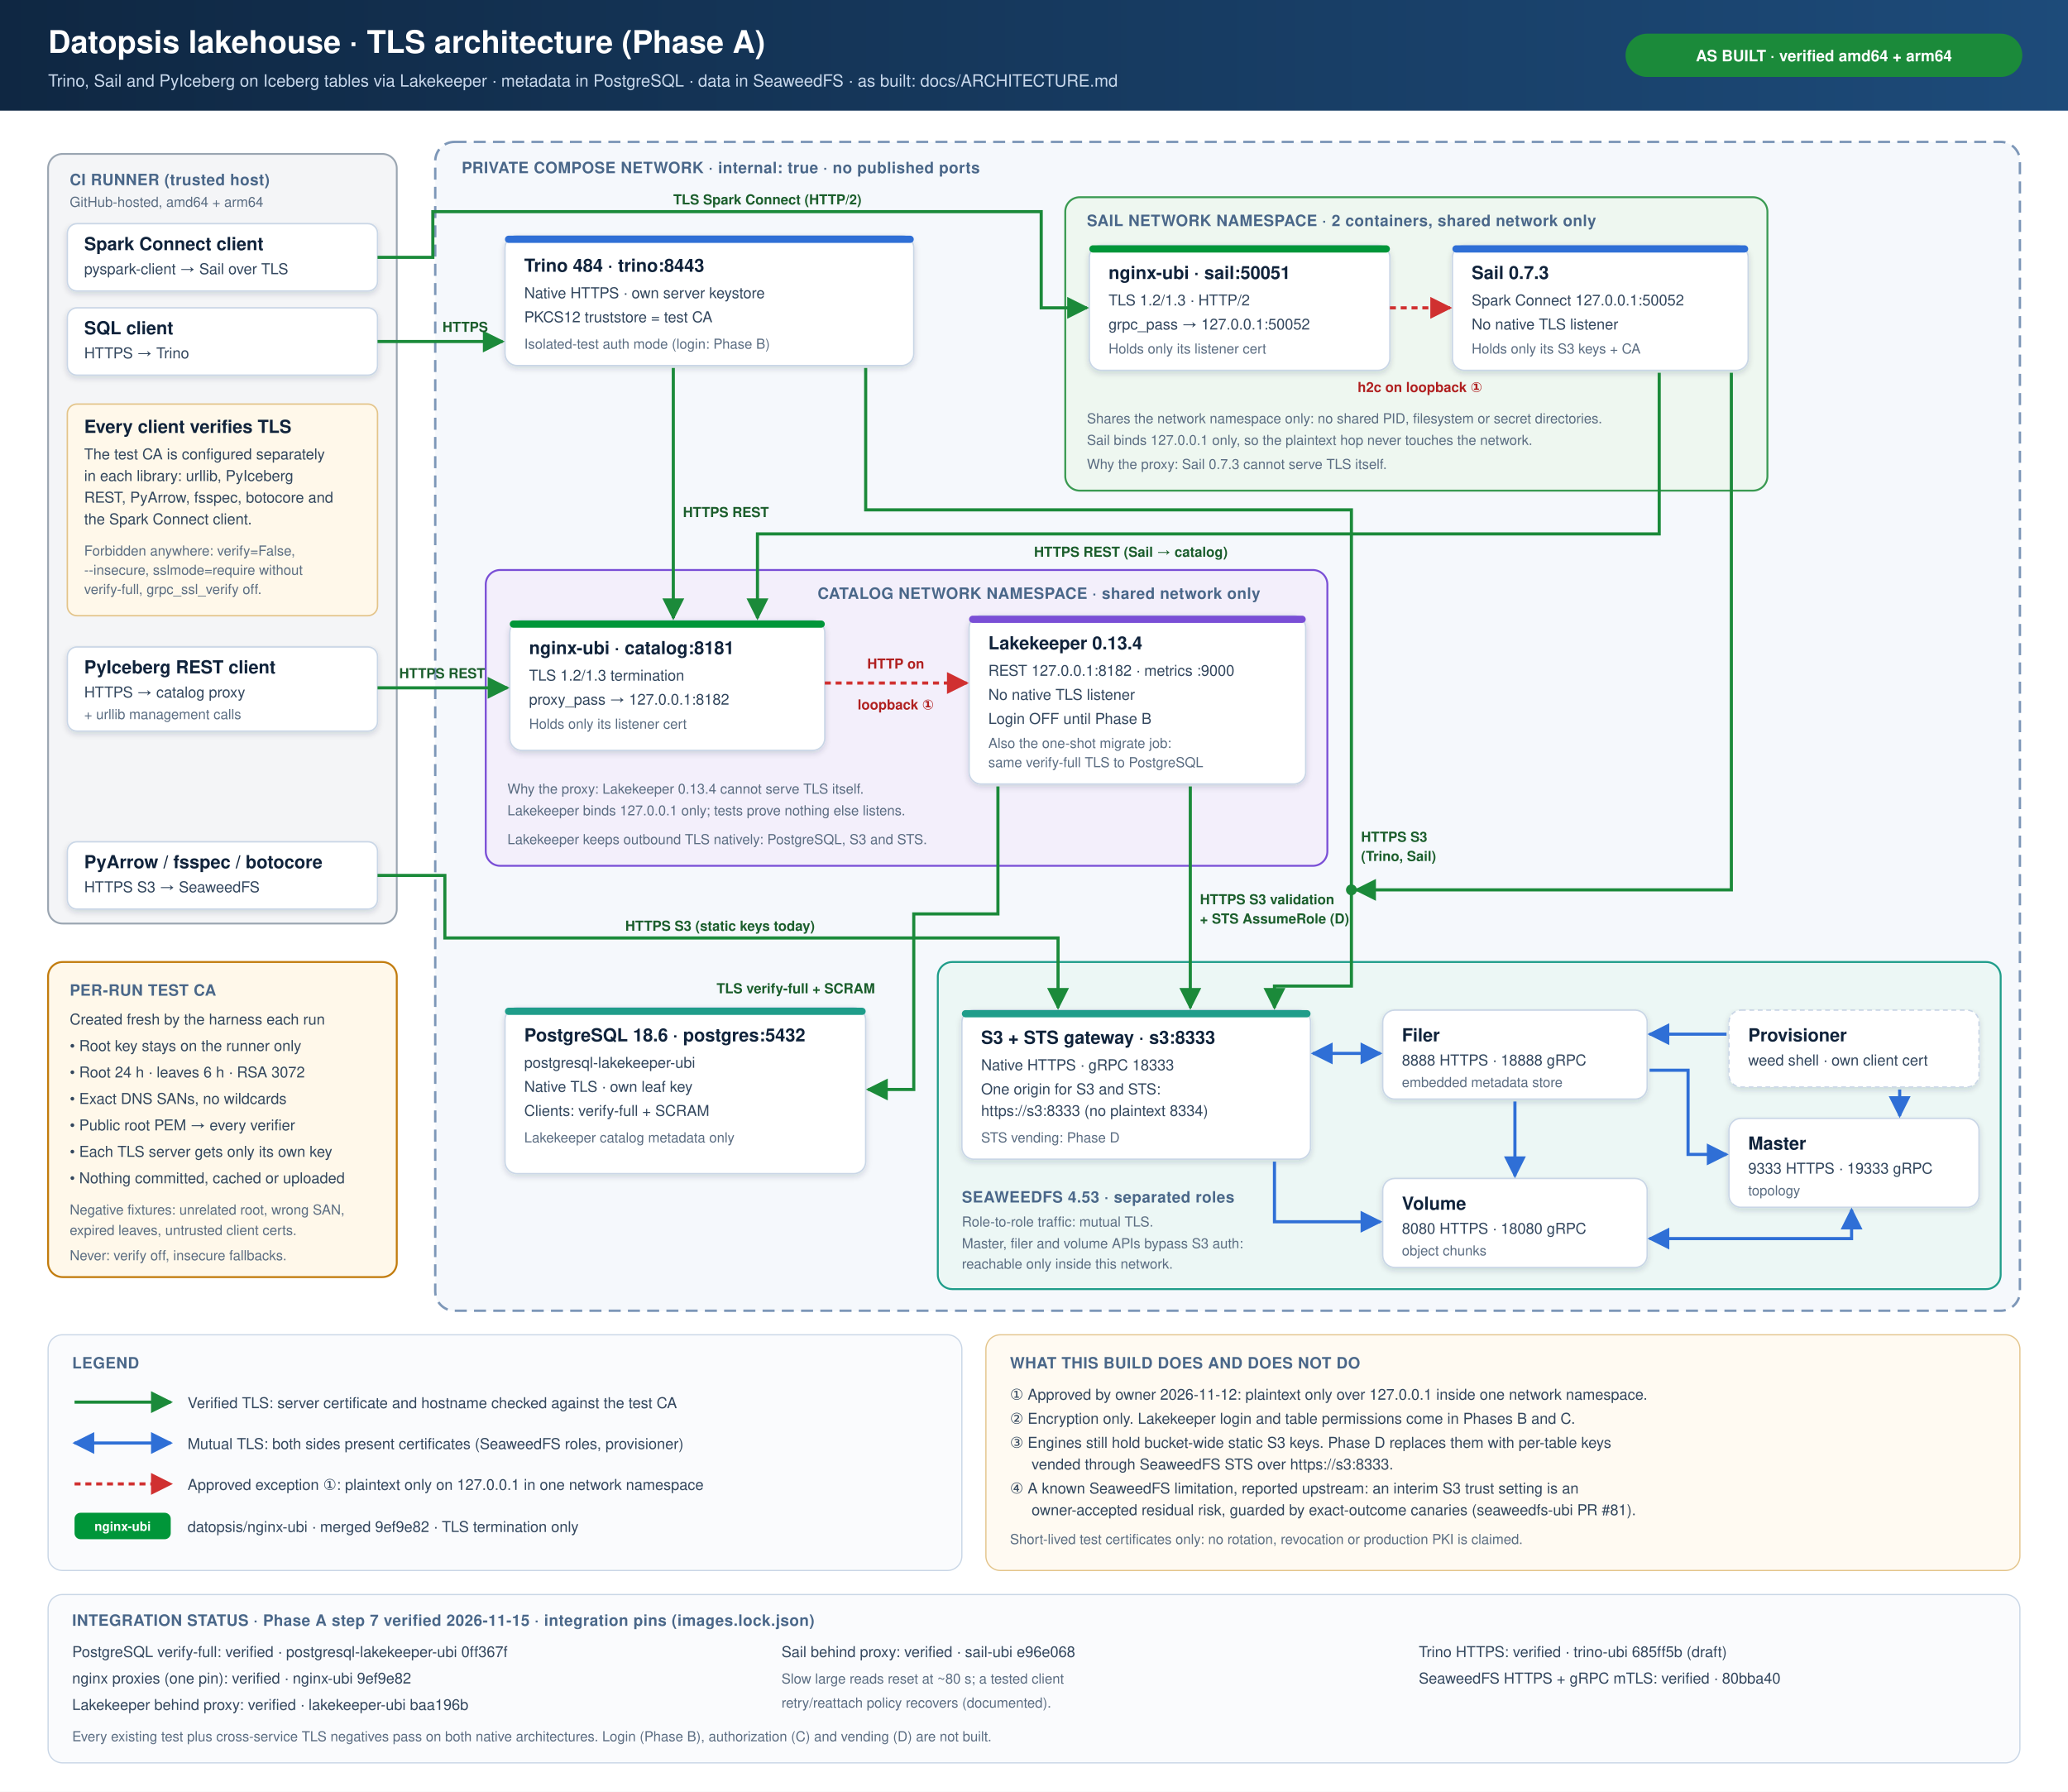
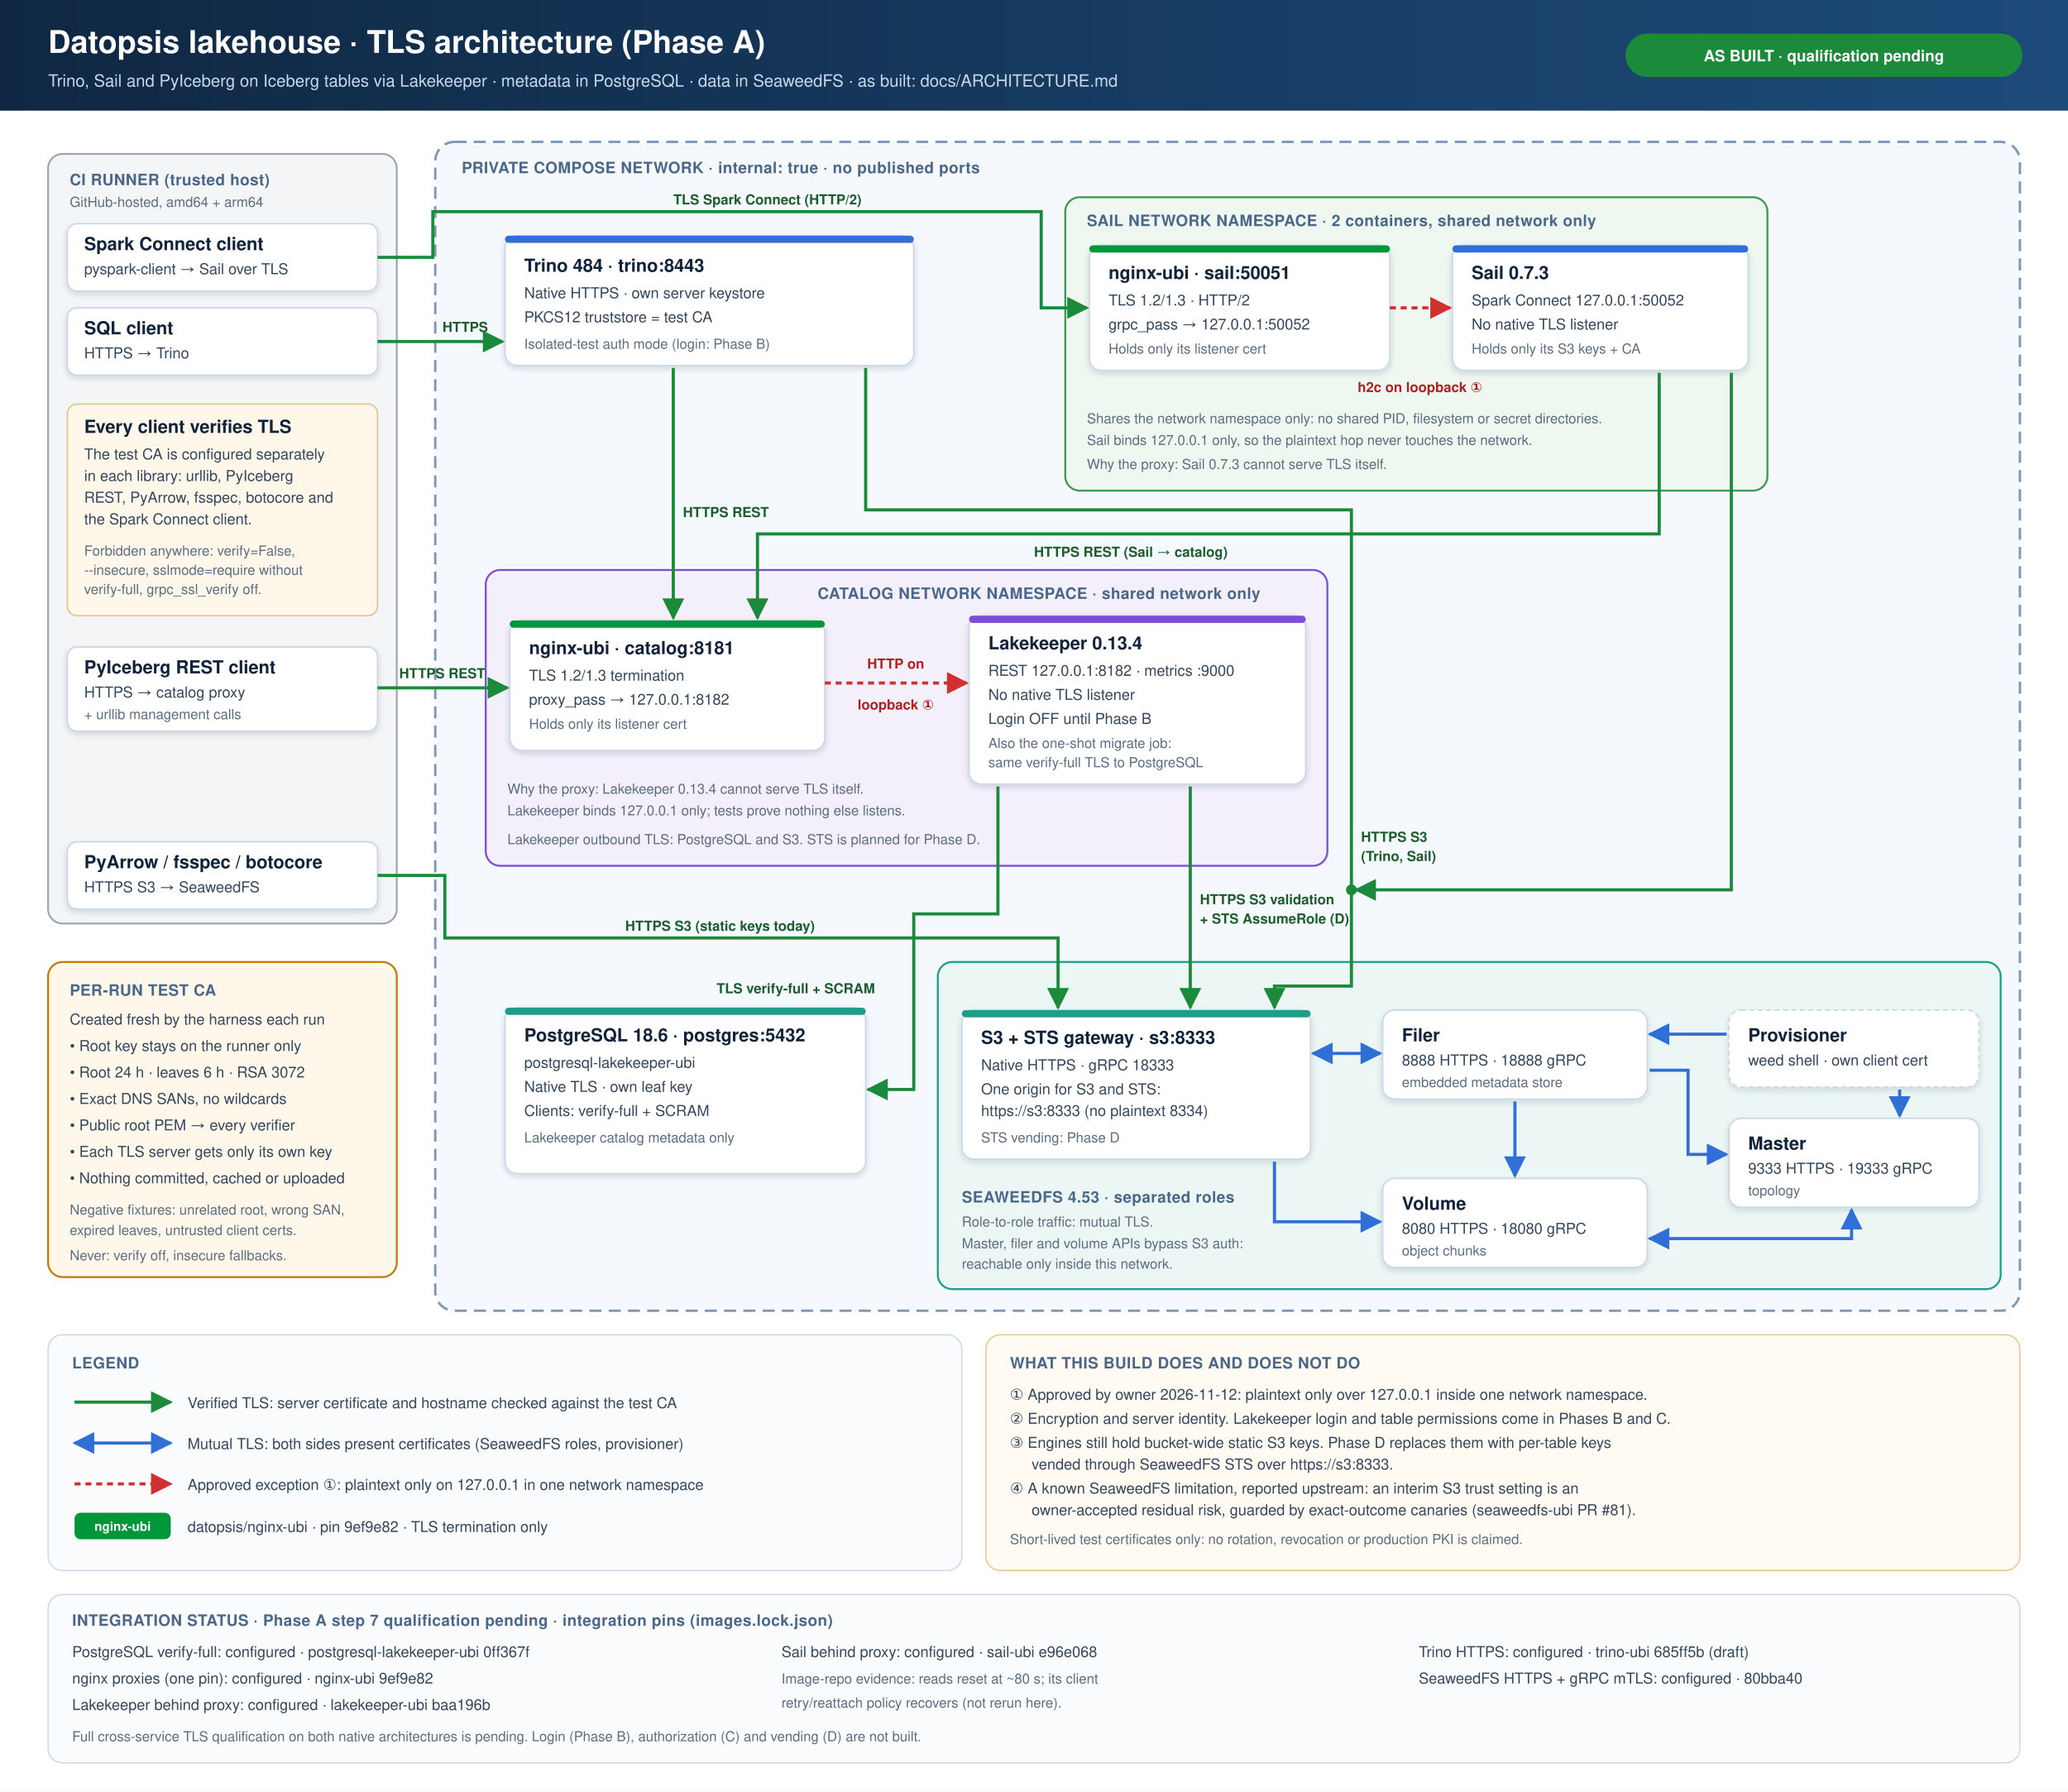
<svg xmlns="http://www.w3.org/2000/svg" width="1720" height="1490" viewBox="0 0 1720 1490" font-family="'Segoe UI', 'Helvetica Neue', Helvetica, Arial, sans-serif">
  <defs>
    <linearGradient id="hdr" x1="0" y1="0" x2="1" y2="0">
      <stop offset="0" stop-color="#0f2742" />
      <stop offset="1" stop-color="#1d4b7a" />
    </linearGradient>
    <filter id="sh" x="-5%" y="-5%" width="110%" height="120%">
      <feDropShadow dx="0" dy="2" stdDeviation="2.5" flood-color="#0f2742" flood-opacity="0.16" />
    </filter>
    <marker id="aG" viewBox="0 0 10 10" refX="9" refY="5" markerWidth="7" markerHeight="7" orient="auto-start-reverse">
      <path d="M0,0 L10,5 L0,10 z" fill="#1b8a3a" />
    </marker>
    <marker id="aB" viewBox="0 0 10 10" refX="9" refY="5" markerWidth="7" markerHeight="7" orient="auto-start-reverse">
      <path d="M0,0 L10,5 L0,10 z" fill="#2f6fd6" />
    </marker>
    <marker id="aR" viewBox="0 0 10 10" refX="9" refY="5" markerWidth="7" markerHeight="7" orient="auto-start-reverse">
      <path d="M0,0 L10,5 L0,10 z" fill="#d03030" />
    </marker>
    <marker id="aO" viewBox="0 0 10 10" refX="9" refY="5" markerWidth="7" markerHeight="7" orient="auto-start-reverse">
      <path d="M0,0 L10,5 L0,10 z" fill="#c27c0e" />
    </marker>
    <style>
      .t1 { font-size: 15px; font-weight: 700; fill: #10233b; }
      .t2 { font-size: 12.5px; fill: #33475e; }
      .t3 { font-size: 11.5px; fill: #5b6d82; }
      .lbl { font-size: 11.5px; fill: #1b5e2c; font-weight: 600; }
      .lblB { font-size: 11.5px; fill: #1f4f9c; font-weight: 600; }
      .lblR { font-size: 11.5px; fill: #b02020; font-weight: 700; }
      .zone { font-size: 13px; font-weight: 700; fill: #4a6789; letter-spacing: 0.3px; }
      .card { fill: #ffffff; stroke: #c9d6e6; stroke-width: 1.2; }
      .tls  { fill: none; stroke: #1b8a3a; stroke-width: 2.6; marker-end: url(#aG); }
      .mtls { fill: none; stroke: #2f6fd6; stroke-width: 2.6; marker-end: url(#aB); marker-start: url(#aB); }
      .mtls1 { fill: none; stroke: #2f6fd6; stroke-width: 2.6; marker-end: url(#aB); }
      .plain { fill: none; stroke: #d03030; stroke-width: 2.6; stroke-dasharray: 5 4; marker-end: url(#aR); }
      .pill { font-size: 10.5px; font-weight: 700; }
    </style>
  </defs>
  <rect width="1720" height="1490" fill="#ffffff" />
  <rect width="1720" height="92" fill="url(#hdr)" />
  <text x="40" y="44" font-size="26" font-weight="700" fill="#ffffff">Datopsis lakehouse · TLS architecture (Phase A)</text>
  <text x="40" y="72" font-size="14" fill="#c8d8ec">Trino, Sail and PyIceberg on Iceberg tables via Lakekeeper · metadata in PostgreSQL · data in SeaweedFS · as built: docs/ARCHITECTURE.md</text>
  <rect x="1352" y="28" width="330" height="36" rx="18" fill="#1b8a3a" />
-   <text x="1517" y="51" text-anchor="middle" font-size="13" font-weight="700" fill="#ffffff">AS BUILT · verified amd64 + arm64</text>
+   <text x="1517" y="51" text-anchor="middle" font-size="13" font-weight="700" fill="#ffffff">AS BUILT · qualification pending</text>
  <rect x="40" y="128" width="290" height="640" rx="12" fill="#f4f5f7" stroke="#9aa5b1" stroke-width="1.5" />
  <text x="58" y="154" class="zone" fill="#444">CI RUNNER (trusted host)</text>
  <text x="58" y="172" class="t3">GitHub-hosted, amd64 + arm64</text>
  <rect x="56" y="186" width="258" height="56" rx="8" class="card" filter="url(#sh)" />
  <text x="70" y="208" class="t1" font-size="13.5">Spark Connect client</text>
  <text x="70" y="228" class="t2">pyspark-client → Sail over TLS</text>
  <rect x="56" y="256" width="258" height="56" rx="8" class="card" filter="url(#sh)" />
  <text x="70" y="278" class="t1" font-size="13.5">SQL client</text>
  <text x="70" y="298" class="t2">HTTPS → Trino</text>
  <rect x="56" y="336" width="258" height="176" rx="8" fill="#fff8ea" stroke="#e3c48a" stroke-width="1.2" />
  <text x="70" y="360" class="t1" font-size="13.5" fill="#8a5600">Every client verifies TLS</text>
  <text x="70" y="382" class="t2">The test CA is configured separately</text>
  <text x="70" y="400" class="t2">in each library: urllib, PyIceberg</text>
  <text x="70" y="418" class="t2">REST, PyArrow, fsspec, botocore and</text>
  <text x="70" y="436" class="t2">the Spark Connect client.</text>
  <text x="70" y="462" class="t3">Forbidden anywhere: verify=False,</text>
  <text x="70" y="478" class="t3">--insecure, sslmode=require without</text>
  <text x="70" y="494" class="t3">verify-full, grpc_ssl_verify off.</text>
  <rect x="56" y="538" width="258" height="70" rx="8" class="card" filter="url(#sh)" />
  <text x="70" y="560" class="t1" font-size="13.5">PyIceberg REST client</text>
  <text x="70" y="580" class="t2">HTTPS → catalog proxy</text>
  <text x="70" y="598" class="t3">+ urllib management calls</text>
  <rect x="56" y="700" width="258" height="56" rx="8" class="card" filter="url(#sh)" />
  <text x="70" y="722" class="t1" font-size="13.5">PyArrow / fsspec / botocore</text>
  <text x="70" y="742" class="t2">HTTPS S3 → SeaweedFS</text>
  <rect x="40" y="800" width="290" height="262" rx="12" fill="#fff8ea" stroke="#c27c0e" stroke-width="1.6" />
  <text x="58" y="828" class="zone" fill="#8a5600">PER-RUN TEST CA</text>
  <text x="58" y="852" class="t2">Created fresh by the harness each run</text>
  <text x="58" y="874" class="t2">• Root key stays on the runner only</text>
  <text x="58" y="896" class="t2">• Root 24 h · leaves 6 h · RSA 3072</text>
  <text x="58" y="918" class="t2">• Exact DNS SANs, no wildcards</text>
  <text x="58" y="940" class="t2">• Public root PEM → every verifier</text>
  <text x="58" y="962" class="t2">• Each TLS server gets only its own key</text>
  <text x="58" y="984" class="t2">• Nothing committed, cached or uploaded</text>
  <text x="58" y="1010" class="t3">Negative fixtures: unrelated root, wrong SAN,</text>
  <text x="58" y="1027" class="t3">expired leaves, untrusted client certs.</text>
  <text x="58" y="1048" class="t3">Never: verify off, insecure fallbacks.</text>
  <rect x="362" y="118" width="1318" height="972" rx="16" fill="#f5f8fc" stroke="#7d97b8" stroke-width="2" stroke-dasharray="10 6" />
  <text x="384" y="144" class="zone">PRIVATE COMPOSE NETWORK · internal: true · no published ports</text>
  <rect x="420" y="196" width="340" height="108" rx="10" class="card" filter="url(#sh)" />
  <rect x="420" y="196" width="340" height="6" rx="3" fill="#2f6fd6" />
  <text x="436" y="226" class="t1">Trino 484 · trino:8443</text>
  <text x="436" y="248" class="t2">Native HTTPS · own server keystore</text>
  <text x="436" y="268" class="t2">PKCS12 truststore = test CA</text>
  <text x="436" y="290" class="t3">Isolated-test auth mode (login: Phase B)</text>
  <rect x="886" y="164" width="584" height="244" rx="12" fill="#eef7f0" stroke="#3a9a52" stroke-width="1.6" />
  <text x="904" y="188" class="zone" fill="#2b6e3c">SAIL NETWORK NAMESPACE · 2 containers, shared network only</text>
  <rect x="906" y="204" width="250" height="104" rx="10" class="card" filter="url(#sh)" />
  <rect x="906" y="204" width="250" height="6" rx="3" fill="#009639" />
  <text x="922" y="232" class="t1">nginx-ubi · sail:50051</text>
  <text x="922" y="254" class="t2">TLS 1.2/1.3 · HTTP/2</text>
  <text x="922" y="274" class="t2">grpc_pass → 127.0.0.1:50052</text>
  <text x="922" y="294" class="t3">Holds only its listener cert</text>
  <rect x="1208" y="204" width="246" height="104" rx="10" class="card" filter="url(#sh)" />
  <rect x="1208" y="204" width="246" height="6" rx="3" fill="#2f6fd6" />
  <text x="1224" y="232" class="t1">Sail 0.7.3</text>
  <text x="1224" y="254" class="t2">Spark Connect 127.0.0.1:50052</text>
  <text x="1224" y="274" class="t2">No native TLS listener</text>
  <text x="1224" y="294" class="t3">Holds only its S3 keys + CA</text>
  <path d="M1156,256 L1206,256" class="plain" />
  <text x="1181" y="326" text-anchor="middle" class="lblR">h2c on loopback ①</text>
  <text x="904" y="352" class="t3">Shares the network namespace only: no shared PID, filesystem or secret directories.</text>
  <text x="904" y="370" class="t3">Sail binds 127.0.0.1 only, so the plaintext hop never touches the network.</text>
  <text x="904" y="390" class="t3">Why the proxy: Sail 0.7.3 cannot serve TLS itself.</text>
  <rect x="404" y="474" width="700" height="246" rx="12" fill="#f3effb" stroke="#7a4fd6" stroke-width="1.6" />
  <text x="680" y="498" class="zone" fill="#5a3aa8">CATALOG NETWORK NAMESPACE · shared network only</text>
  <rect x="424" y="516" width="262" height="108" rx="10" class="card" filter="url(#sh)" />
  <rect x="424" y="516" width="262" height="6" rx="3" fill="#009639" />
  <text x="440" y="544" class="t1">nginx-ubi · catalog:8181</text>
  <text x="440" y="566" class="t2">TLS 1.2/1.3 termination</text>
  <text x="440" y="586" class="t2">proxy_pass → 127.0.0.1:8182</text>
  <text x="440" y="606" class="t3">Holds only its listener cert</text>
  <rect x="806" y="512" width="280" height="140" rx="10" class="card" filter="url(#sh)" />
  <rect x="806" y="512" width="280" height="6" rx="3" fill="#7a4fd6" />
  <text x="822" y="540" class="t1">Lakekeeper 0.13.4</text>
  <text x="822" y="562" class="t2">REST 127.0.0.1:8182 · metrics :9000</text>
  <text x="822" y="582" class="t2">No native TLS listener</text>
  <text x="822" y="602" class="t2">Login OFF until Phase B</text>
  <text x="822" y="622" class="t3">Also the one-shot migrate job:</text>
  <text x="822" y="638" class="t3">same verify-full TLS to PostgreSQL</text>
  <path d="M686,568 L804,568" class="plain" />
  <text x="745" y="556" text-anchor="middle" class="lblR">HTTP on</text>
  <text x="745" y="590" text-anchor="middle" class="lblR">loopback ①</text>
  <text x="422" y="660" class="t3">Why the proxy: Lakekeeper 0.13.4 cannot serve TLS itself.</text>
  <text x="422" y="678" class="t3">Lakekeeper binds 127.0.0.1 only; tests prove nothing else listens.</text>
-   <text x="422" y="702" class="t3">Lakekeeper keeps outbound TLS natively: PostgreSQL, S3 and STS.</text>
+   <text x="422" y="702" class="t3">Lakekeeper outbound TLS: PostgreSQL and S3. STS is planned for Phase D.</text>
  <rect x="420" y="838" width="300" height="138" rx="10" class="card" filter="url(#sh)" />
  <rect x="420" y="838" width="300" height="6" rx="3" fill="#1f9d8a" />
  <text x="436" y="866" class="t1">PostgreSQL 18.6 · postgres:5432</text>
  <text x="436" y="888" class="t2">postgresql-lakekeeper-ubi</text>
  <text x="436" y="908" class="t2">Native TLS · own leaf key</text>
  <text x="436" y="928" class="t2">Clients: verify-full + SCRAM</text>
  <text x="436" y="950" class="t3">Lakekeeper catalog metadata only</text>
  <rect x="780" y="800" width="884" height="272" rx="12" fill="#ecf7f5" stroke="#1f9d8a" stroke-width="1.6" />
  <text x="800" y="1000" class="zone" fill="#16705f">SEAWEEDFS 4.53 · separated roles</text>
  <text x="800" y="1020" class="t3">Role-to-role traffic: mutual TLS.</text>
  <text x="800" y="1038" class="t3">Master, filer and volume APIs bypass S3 auth:</text>
  <text x="800" y="1055" class="t3">reachable only inside this network.</text>
  <rect x="800" y="840" width="290" height="124" rx="10" class="card" filter="url(#sh)" />
  <rect x="800" y="840" width="290" height="6" rx="3" fill="#1f9d8a" />
  <text x="816" y="868" class="t1">S3 + STS gateway · s3:8333</text>
  <text x="816" y="890" class="t2">Native HTTPS · gRPC 18333</text>
  <text x="816" y="910" class="t2">One origin for S3 and STS:</text>
  <text x="816" y="928" class="t2">https://s3:8333 (no plaintext 8334)</text>
  <text x="816" y="950" class="t3">STS vending: Phase D</text>
  <rect x="1150" y="840" width="220" height="74" rx="10" class="card" filter="url(#sh)" />
  <text x="1166" y="866" class="t1">Filer</text>
  <text x="1166" y="886" class="t2">8888 HTTPS · 18888 gRPC</text>
  <text x="1166" y="904" class="t3">embedded metadata store</text>
  <rect x="1150" y="980" width="220" height="74" rx="10" class="card" filter="url(#sh)" />
  <text x="1166" y="1006" class="t1">Volume</text>
  <text x="1166" y="1026" class="t2">8080 HTTPS · 18080 gRPC</text>
  <text x="1166" y="1044" class="t3">object chunks</text>
  <rect x="1438" y="930" width="208" height="74" rx="10" class="card" filter="url(#sh)" />
  <text x="1454" y="956" class="t1">Master</text>
  <text x="1454" y="976" class="t2">9333 HTTPS · 19333 gRPC</text>
  <text x="1454" y="994" class="t3">topology</text>
  <rect x="1438" y="840" width="208" height="64" rx="10" class="card" filter="url(#sh)" stroke-dasharray="4 3" />
  <text x="1454" y="866" class="t1">Provisioner</text>
  <text x="1454" y="886" class="t2">weed shell · own client cert</text>
  <path d="M1092,876 L1148,876" class="mtls" />
  <path d="M1060,966 L1060,1016 L1148,1016" class="mtls1" />
  <path d="M1260,916 L1260,978" class="mtls1" />
  <path d="M1372,890 L1404,890 L1404,960 L1436,960" class="mtls1" />
  <path d="M1372,1030 L1540,1030 L1540,1006" class="mtls" />
  <path d="M1436,860 L1372,860" class="mtls1" />
  <path d="M1580,906 L1580,928" class="mtls1" />
  <path d="M314,214 L360,214 L360,176 L866,176 L866,256 L904,256" class="tls" />
  <text x="560" y="170" class="lbl">TLS Spark Connect (HTTP/2)</text>
  <path d="M314,284 L418,284" class="tls" />
  <text x="368" y="276" class="lbl">HTTPS</text>
  <path d="M314,572 L422,572" class="tls" />
  <text x="332" y="564" class="lbl">HTTPS REST</text>
  <path d="M314,728 L370,728 L370,780 L880,780 L880,838" class="tls" />
  <text x="520" y="774" class="lbl">HTTPS S3 (static keys today)</text>
  <path d="M560,306 L560,514" class="tls" />
  <text x="568" y="430" class="lbl">HTTPS REST</text>
  <path d="M1380,310 L1380,444 L630,444 L630,514" class="tls" />
  <text x="860" y="463" class="lbl">HTTPS REST (Sail → catalog)</text>
  <path d="M720,306 L720,424 L1124,424 L1124,820 L1060,820 L1060,838" class="tls" />
  <text x="1132" y="700" class="lbl">HTTPS S3</text>
  <text x="1132" y="716" class="lbl">(Trino, Sail)</text>
  <path d="M1440,310 L1440,740 L1128,740" class="tls" />
  <circle cx="1124" cy="740" r="4.5" fill="#1b8a3a" />
  <path d="M990,654 L990,838" class="tls" />
  <text x="998" y="752" class="lbl">HTTPS S3 validation</text>
  <text x="998" y="768" class="lbl">+ STS AssumeRole (D)</text>
  <path d="M830,654 L830,760 L760,760 L760,906 L722,906" class="tls" />
  <text x="596" y="826" class="lbl">TLS verify-full + SCRAM</text>
  <rect x="40" y="1110" width="760" height="196" rx="12" fill="#fafbfd" stroke="#c9d6e6" />
  <text x="60" y="1138" class="zone">LEGEND</text>
  <path d="M62,1166 L142,1166" class="tls" />
  <text x="156" y="1171" class="t2">Verified TLS: server certificate and hostname checked against the test CA</text>
  <path d="M62,1200 L142,1200" class="mtls" />
  <text x="156" y="1205" class="t2">Mutual TLS: both sides present certificates (SeaweedFS roles, provisioner)</text>
  <path d="M62,1234 L142,1234" class="plain" />
  <text x="156" y="1239" class="t2">Approved exception ①: plaintext only on 127.0.0.1 in one network namespace</text>
  <rect x="62" y="1258" width="80" height="22" rx="5" fill="#009639" />
  <text x="102" y="1273" text-anchor="middle" class="pill" fill="#ffffff">nginx-ubi</text>
-   <text x="156" y="1274" class="t2">datopsis/nginx-ubi · merged 9ef9e82 · TLS termination only</text>
+   <text x="156" y="1274" class="t2">datopsis/nginx-ubi · pin 9ef9e82 · TLS termination only</text>
  <rect x="820" y="1110" width="860" height="196" rx="12" fill="#fffaf2" stroke="#e3c48a" />
  <text x="840" y="1138" class="zone" fill="#8a5600">WHAT THIS BUILD DOES AND DOES NOT DO</text>
  <text x="840" y="1164" class="t2">① Approved by owner 2026-11-12: plaintext only over 127.0.0.1 inside one network namespace.</text>
-   <text x="840" y="1184" class="t2">② Encryption only. Lakekeeper login and table permissions come in Phases B and C.</text>
+   <text x="840" y="1184" class="t2">② Encryption and server identity. Lakekeeper login and table permissions come in Phases B and C.</text>
  <text x="840" y="1204" class="t2">③ Engines still hold bucket-wide static S3 keys. Phase D replaces them with per-table keys</text>
  <text x="858" y="1222" class="t2">vended through SeaweedFS STS over https://s3:8333.</text>
  <text x="840" y="1242" class="t2">④ A known SeaweedFS limitation, reported upstream: an interim S3 trust setting is an</text>
  <text x="858" y="1260" class="t2">owner-accepted residual risk, guarded by exact-outcome canaries (seaweedfs-ubi PR #81).</text>
  <text x="840" y="1284" class="t3">Short-lived test certificates only: no rotation, revocation or production PKI is claimed.</text>
  <rect x="40" y="1326" width="1640" height="140" rx="12" fill="#fafbfd" stroke="#c9d6e6" />
-   <text x="60" y="1352" class="zone">INTEGRATION STATUS · Phase A step 7 verified 2026-11-15 · integration pins (images.lock.json)</text>
-   <text x="60" y="1378" class="t2">PostgreSQL verify-full: verified · postgresql-lakekeeper-ubi 0ff367f</text>
-   <text x="60" y="1400" class="t2">nginx proxies (one pin): verified · nginx-ubi 9ef9e82</text>
-   <text x="60" y="1422" class="t2">Lakekeeper behind proxy: verified · lakekeeper-ubi baa196b</text>
-   <text x="650" y="1378" class="t2">Sail behind proxy: verified · sail-ubi e96e068</text>
-   <text x="650" y="1400" class="t3">Slow large reads reset at ~80 s; a tested client</text>
-   <text x="650" y="1420" class="t3">retry/reattach policy recovers (documented).</text>
-   <text x="1180" y="1378" class="t2">Trino HTTPS: verified · trino-ubi 685ff5b (draft)</text>
-   <text x="1180" y="1400" class="t2">SeaweedFS HTTPS + gRPC mTLS: verified · 80bba40</text>
-   <text x="60" y="1448" class="t3">Every existing test plus cross-service TLS negatives pass on both native architectures. Login (Phase B), authorization (C) and vending (D) are not built.</text>
+   <text x="60" y="1352" class="zone">INTEGRATION STATUS · Phase A step 7 qualification pending · integration pins (images.lock.json)</text>
+   <text x="60" y="1378" class="t2">PostgreSQL verify-full: configured · postgresql-lakekeeper-ubi 0ff367f</text>
+   <text x="60" y="1400" class="t2">nginx proxies (one pin): configured · nginx-ubi 9ef9e82</text>
+   <text x="60" y="1422" class="t2">Lakekeeper behind proxy: configured · lakekeeper-ubi baa196b</text>
+   <text x="650" y="1378" class="t2">Sail behind proxy: configured · sail-ubi e96e068</text>
+   <text x="650" y="1400" class="t3">Image-repo evidence: reads reset at ~80 s; its client</text>
+   <text x="650" y="1420" class="t3">retry/reattach policy recovers (not rerun here).</text>
+   <text x="1180" y="1378" class="t2">Trino HTTPS: configured · trino-ubi 685ff5b (draft)</text>
+   <text x="1180" y="1400" class="t2">SeaweedFS HTTPS + gRPC mTLS: configured · 80bba40</text>
+   <text x="60" y="1448" class="t3">Full cross-service TLS qualification on both native architectures is pending. Login (Phase B), authorization (C) and vending (D) are not built.</text>
</svg>
